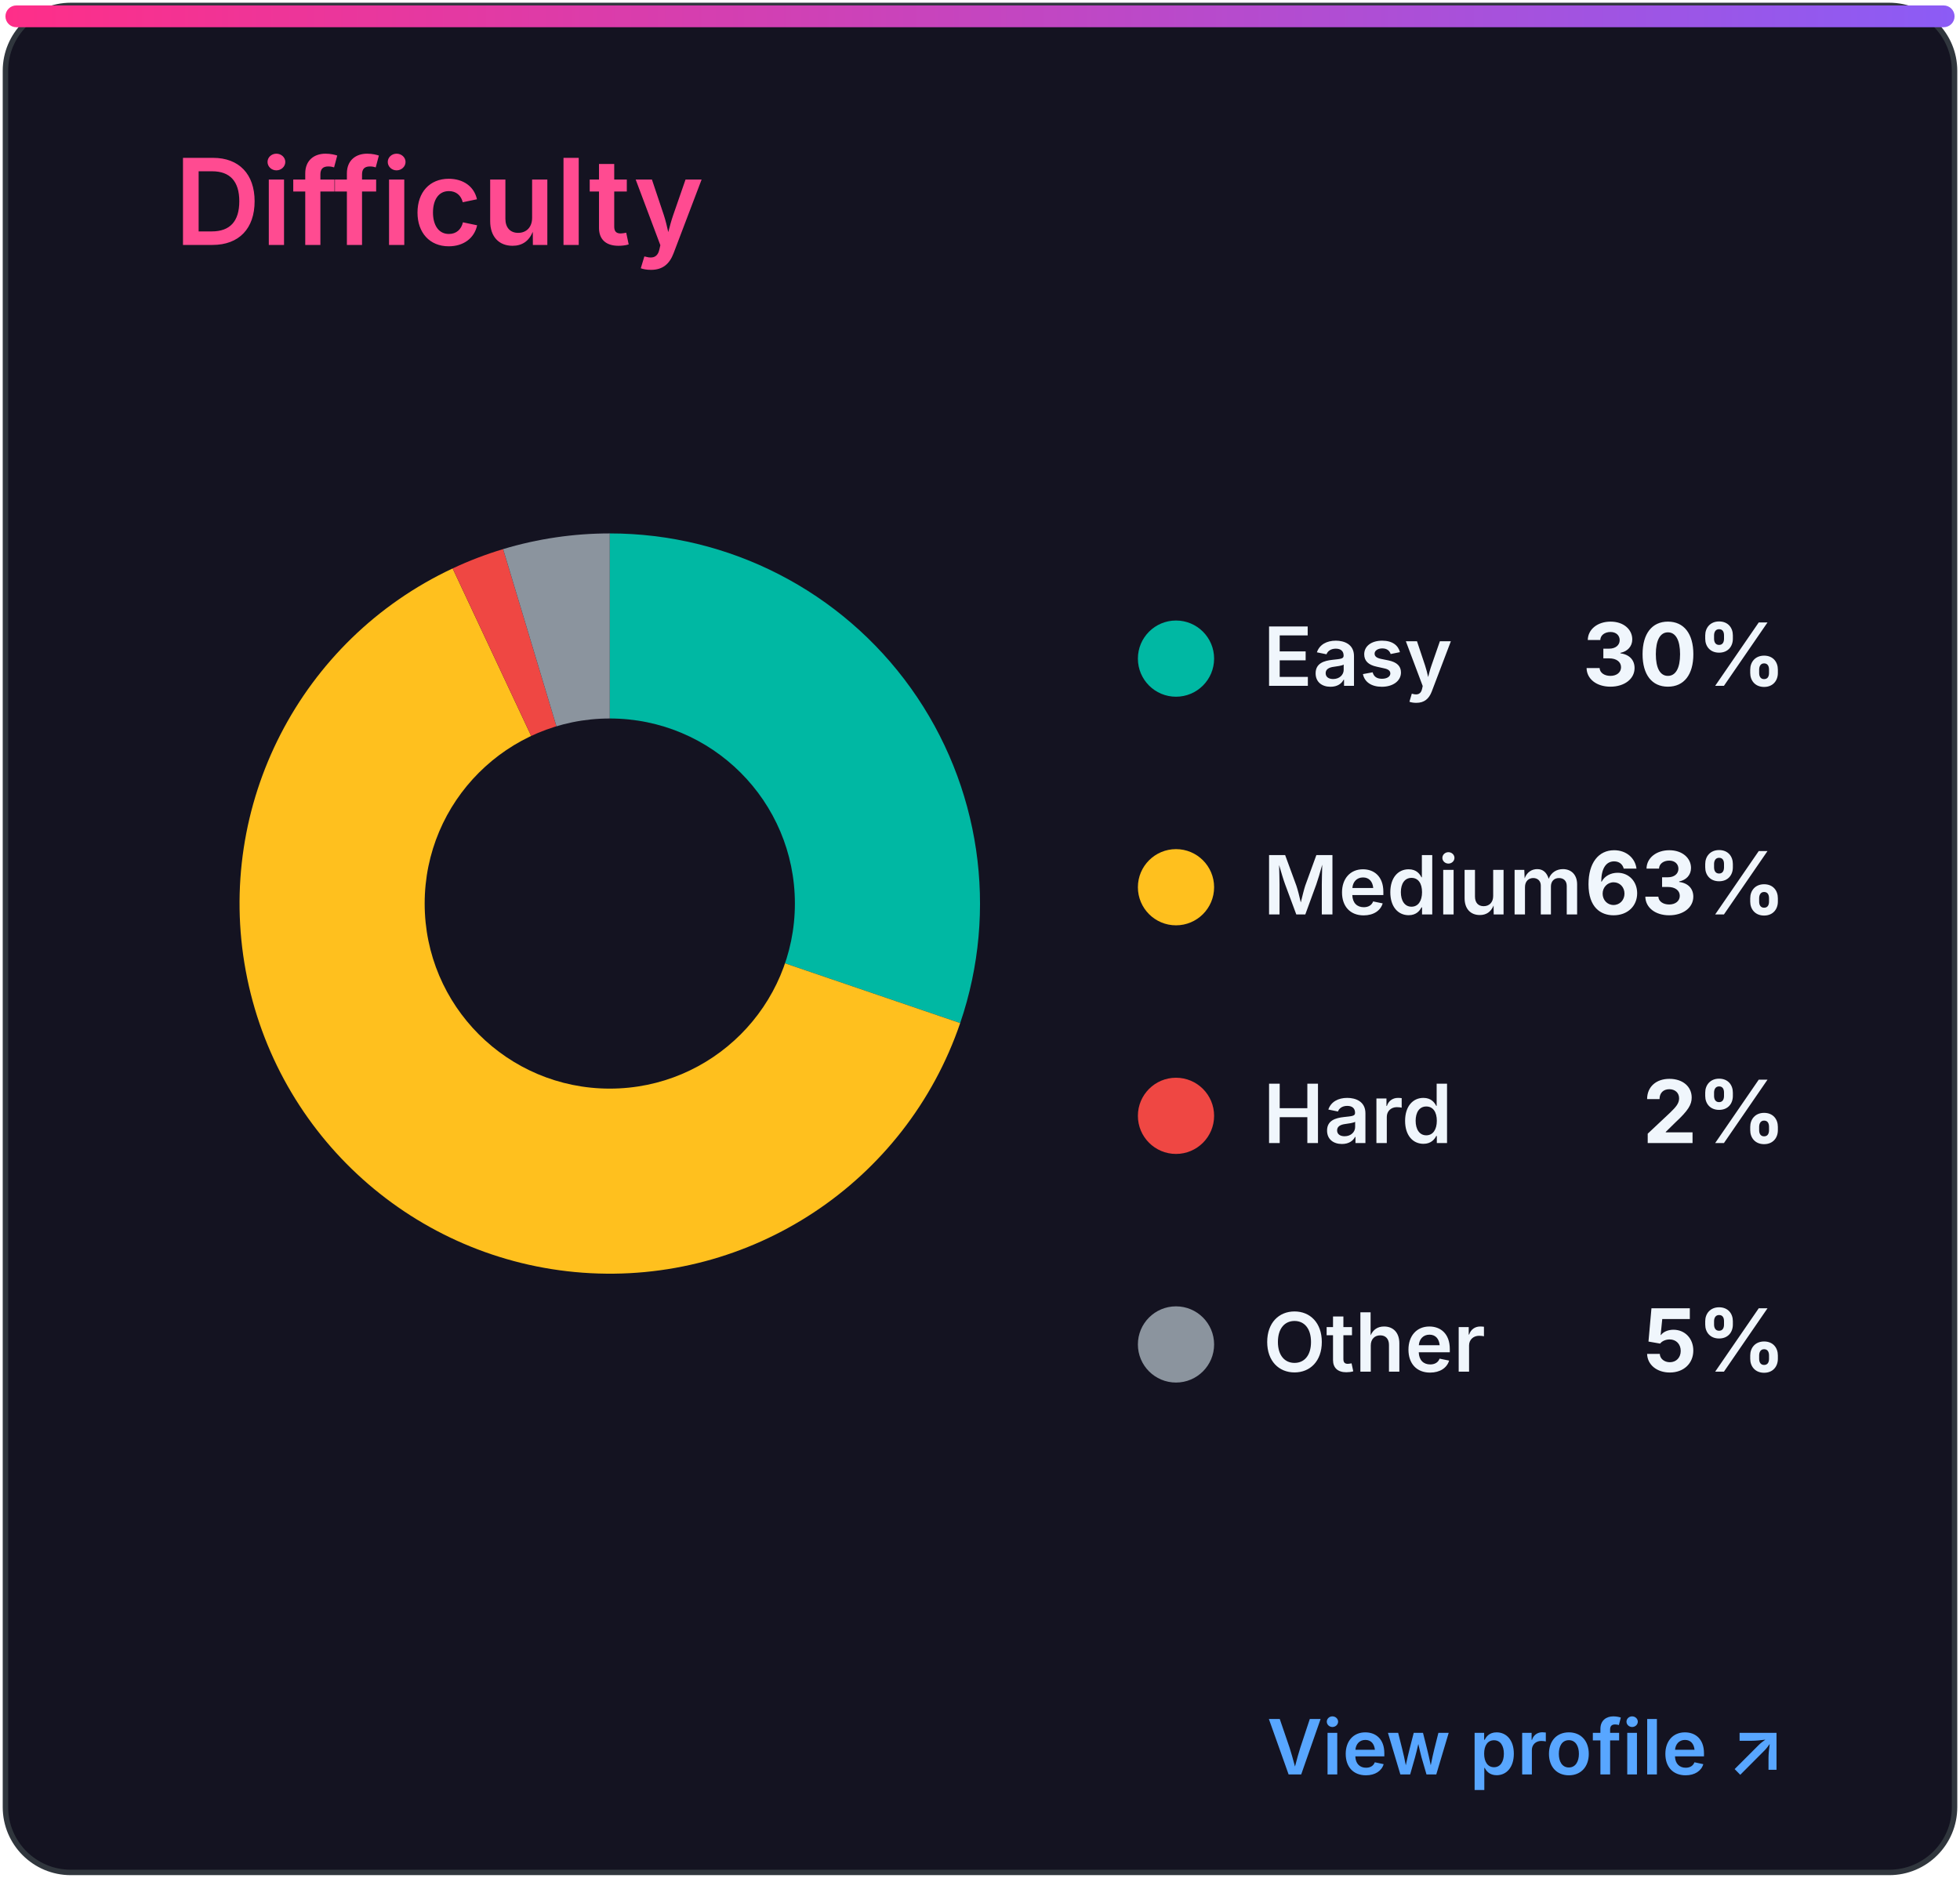
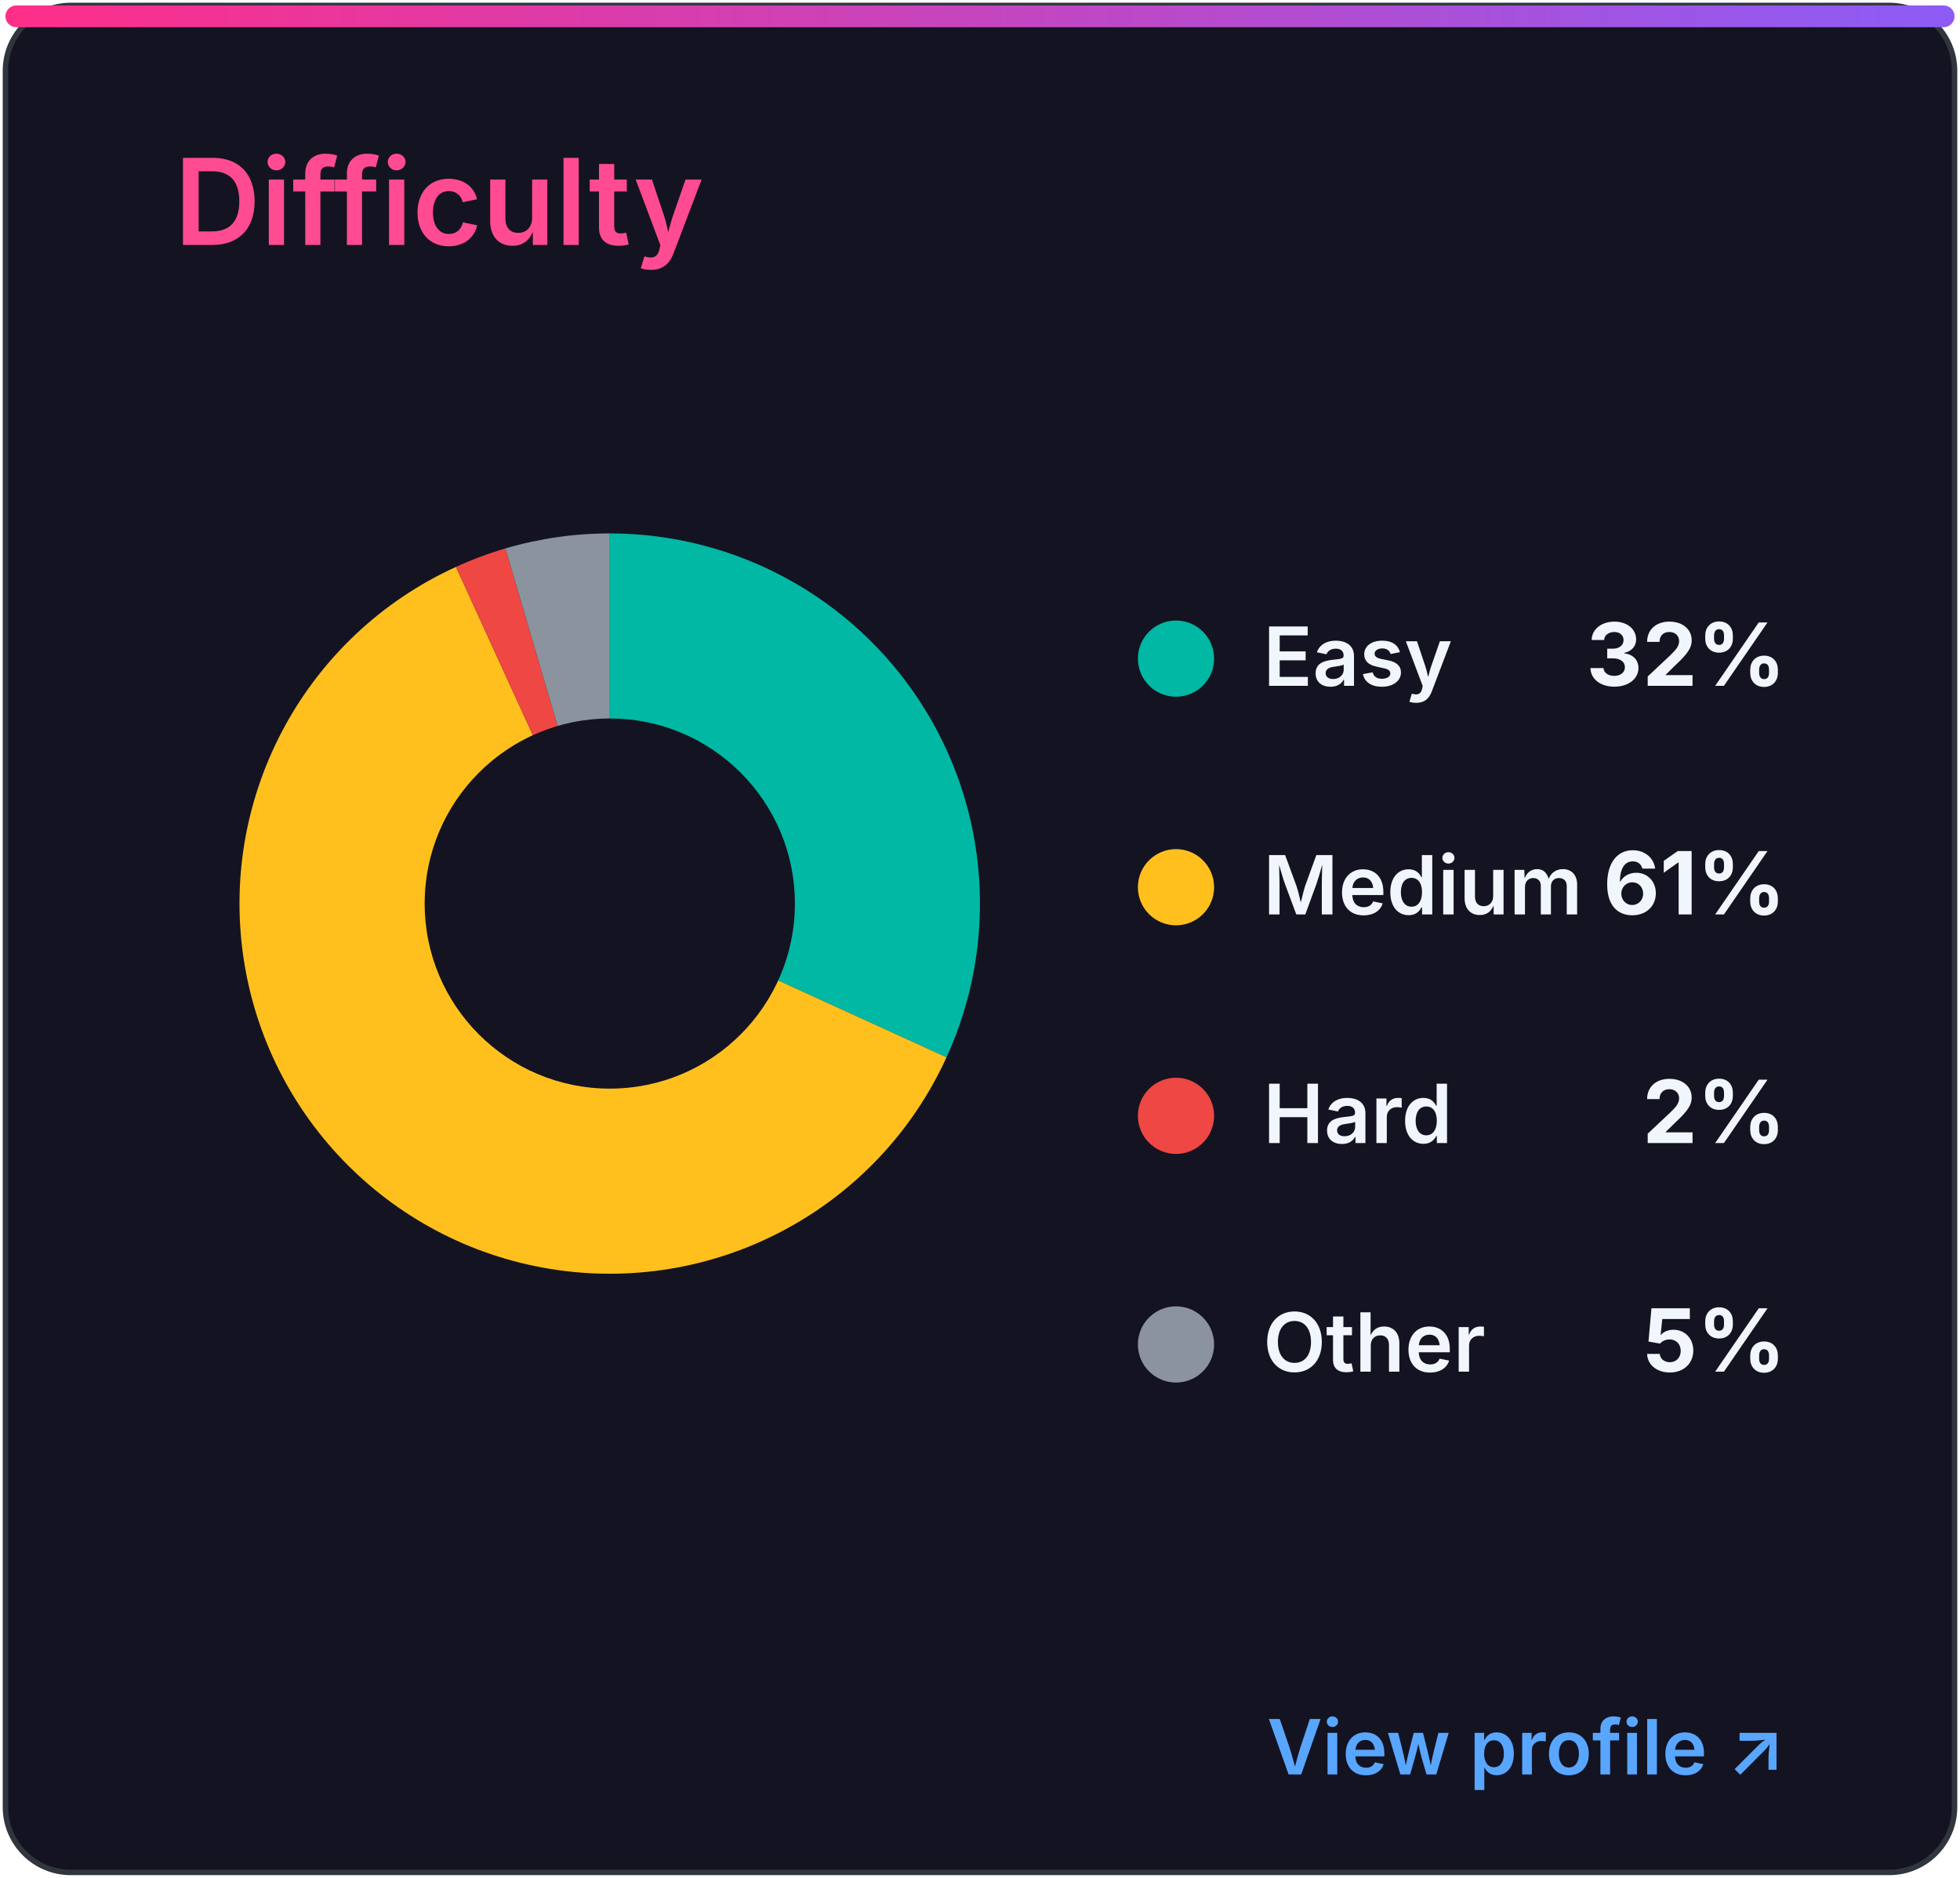
<svg xmlns="http://www.w3.org/2000/svg" width="360" height="345" viewBox="0 0 360 345" role="img" aria-labelledby="title desc">
  <defs>
    <linearGradient id="accent" x1="0" x2="1">
      <stop stop-color="#ff2e88" />
      <stop offset="1" stop-color="#8b5cf6" />
    </linearGradient>
    <clipPath id="bar">
      <rect x="32" y="82" width="296" height="8" rx="4" />
    </clipPath>
    <style>
.heading{font:600 22px -apple-system,BlinkMacSystemFont,'Segoe UI',sans-serif;fill:#ff4b91}
.eyebrow{font:600 10px -apple-system,BlinkMacSystemFont,'Segoe UI',sans-serif;letter-spacing:1.2px;fill:#8b949e}
.total{font:700 52px -apple-system,BlinkMacSystemFont,'Segoe UI',sans-serif;fill:#f0f6fc}
.metric{font:600 15px -apple-system,BlinkMacSystemFont,'Segoe UI',sans-serif;fill:#f0f6fc}
.count{font:700 16px -apple-system,BlinkMacSystemFont,'Segoe UI',sans-serif;fill:#f0f6fc}
.muted{font:500 13px -apple-system,BlinkMacSystemFont,'Segoe UI',sans-serif;fill:#8b949e}
.language{font:700 31px -apple-system,BlinkMacSystemFont,'Segoe UI',sans-serif;fill:#f0f6fc}
.link{font:600 14px -apple-system,BlinkMacSystemFont,'Segoe UI',sans-serif;fill:#58a6ff}
</style>
  </defs>
  <rect x="1" y="1" width="358" height="343" rx="12" fill="#141321" stroke="#30363d" />
  <rect x="1" y="1" width="358" height="4" rx="2" fill="url(#accent)" />
  <text x="32" y="45" class="heading">Difficulty</text>
-   <path d="M 112 166 L 112.00 98.00 A 68 68 0 0 1 176.36 187.96 Z" fill="#00b8a3" />
-   <path d="M 112 166 L 176.36 187.96 A 68 68 0 1 1 83.14 104.43 Z" fill="#ffc01e" />
-   <path d="M 112 166 L 83.14 104.43 A 68 68 0 0 1 92.41 100.88 Z" fill="#ef4743" />
-   <path d="M 112 166 L 92.41 100.88 A 68 68 0 0 1 112.00 98.00 Z" fill="#8b949e" />
+   <path d="M 112 166 L 112.00 98.00 A 68 68 0 0 1 173.85 194.25 Z" fill="#00b8a3" />
+   <path d="M 112 166 L 173.85 194.25 A 68 68 0 1 1 83.75 104.15 Z" fill="#ffc01e" />
+   <path d="M 112 166 L 83.75 104.15 A 68 68 0 0 1 92.84 100.75 Z" fill="#ef4743" />
+   <path d="M 112 166 L 92.84 100.75 A 68 68 0 0 1 112.00 98.00 Z" fill="#8b949e" />
  <circle cx="112" cy="166" r="34" fill="#141321" />
  <circle cx="216" cy="121" r="7" fill="#00b8a3" />
  <text x="232" y="126" class="metric">Easy</text>
-   <text x="328" y="126" class="count" text-anchor="end">30%</text>
+   <text x="328" y="126" class="count" text-anchor="end">32%</text>
  <circle cx="216" cy="163" r="7" fill="#ffc01e" />
  <text x="232" y="168" class="metric">Medium</text>
-   <text x="328" y="168" class="count" text-anchor="end">63%</text>
+   <text x="328" y="168" class="count" text-anchor="end">61%</text>
  <circle cx="216" cy="205" r="7" fill="#ef4743" />
  <text x="232" y="210" class="metric">Hard</text>
  <text x="328" y="210" class="count" text-anchor="end">2%</text>
  <circle cx="216" cy="247" r="7" fill="#8b949e" />
  <text x="232" y="252" class="metric">Other</text>
  <text x="328" y="252" class="count" text-anchor="end">5%</text>
  <text x="328" y="326" class="link" text-anchor="end">View profile ↗</text>
</svg>
